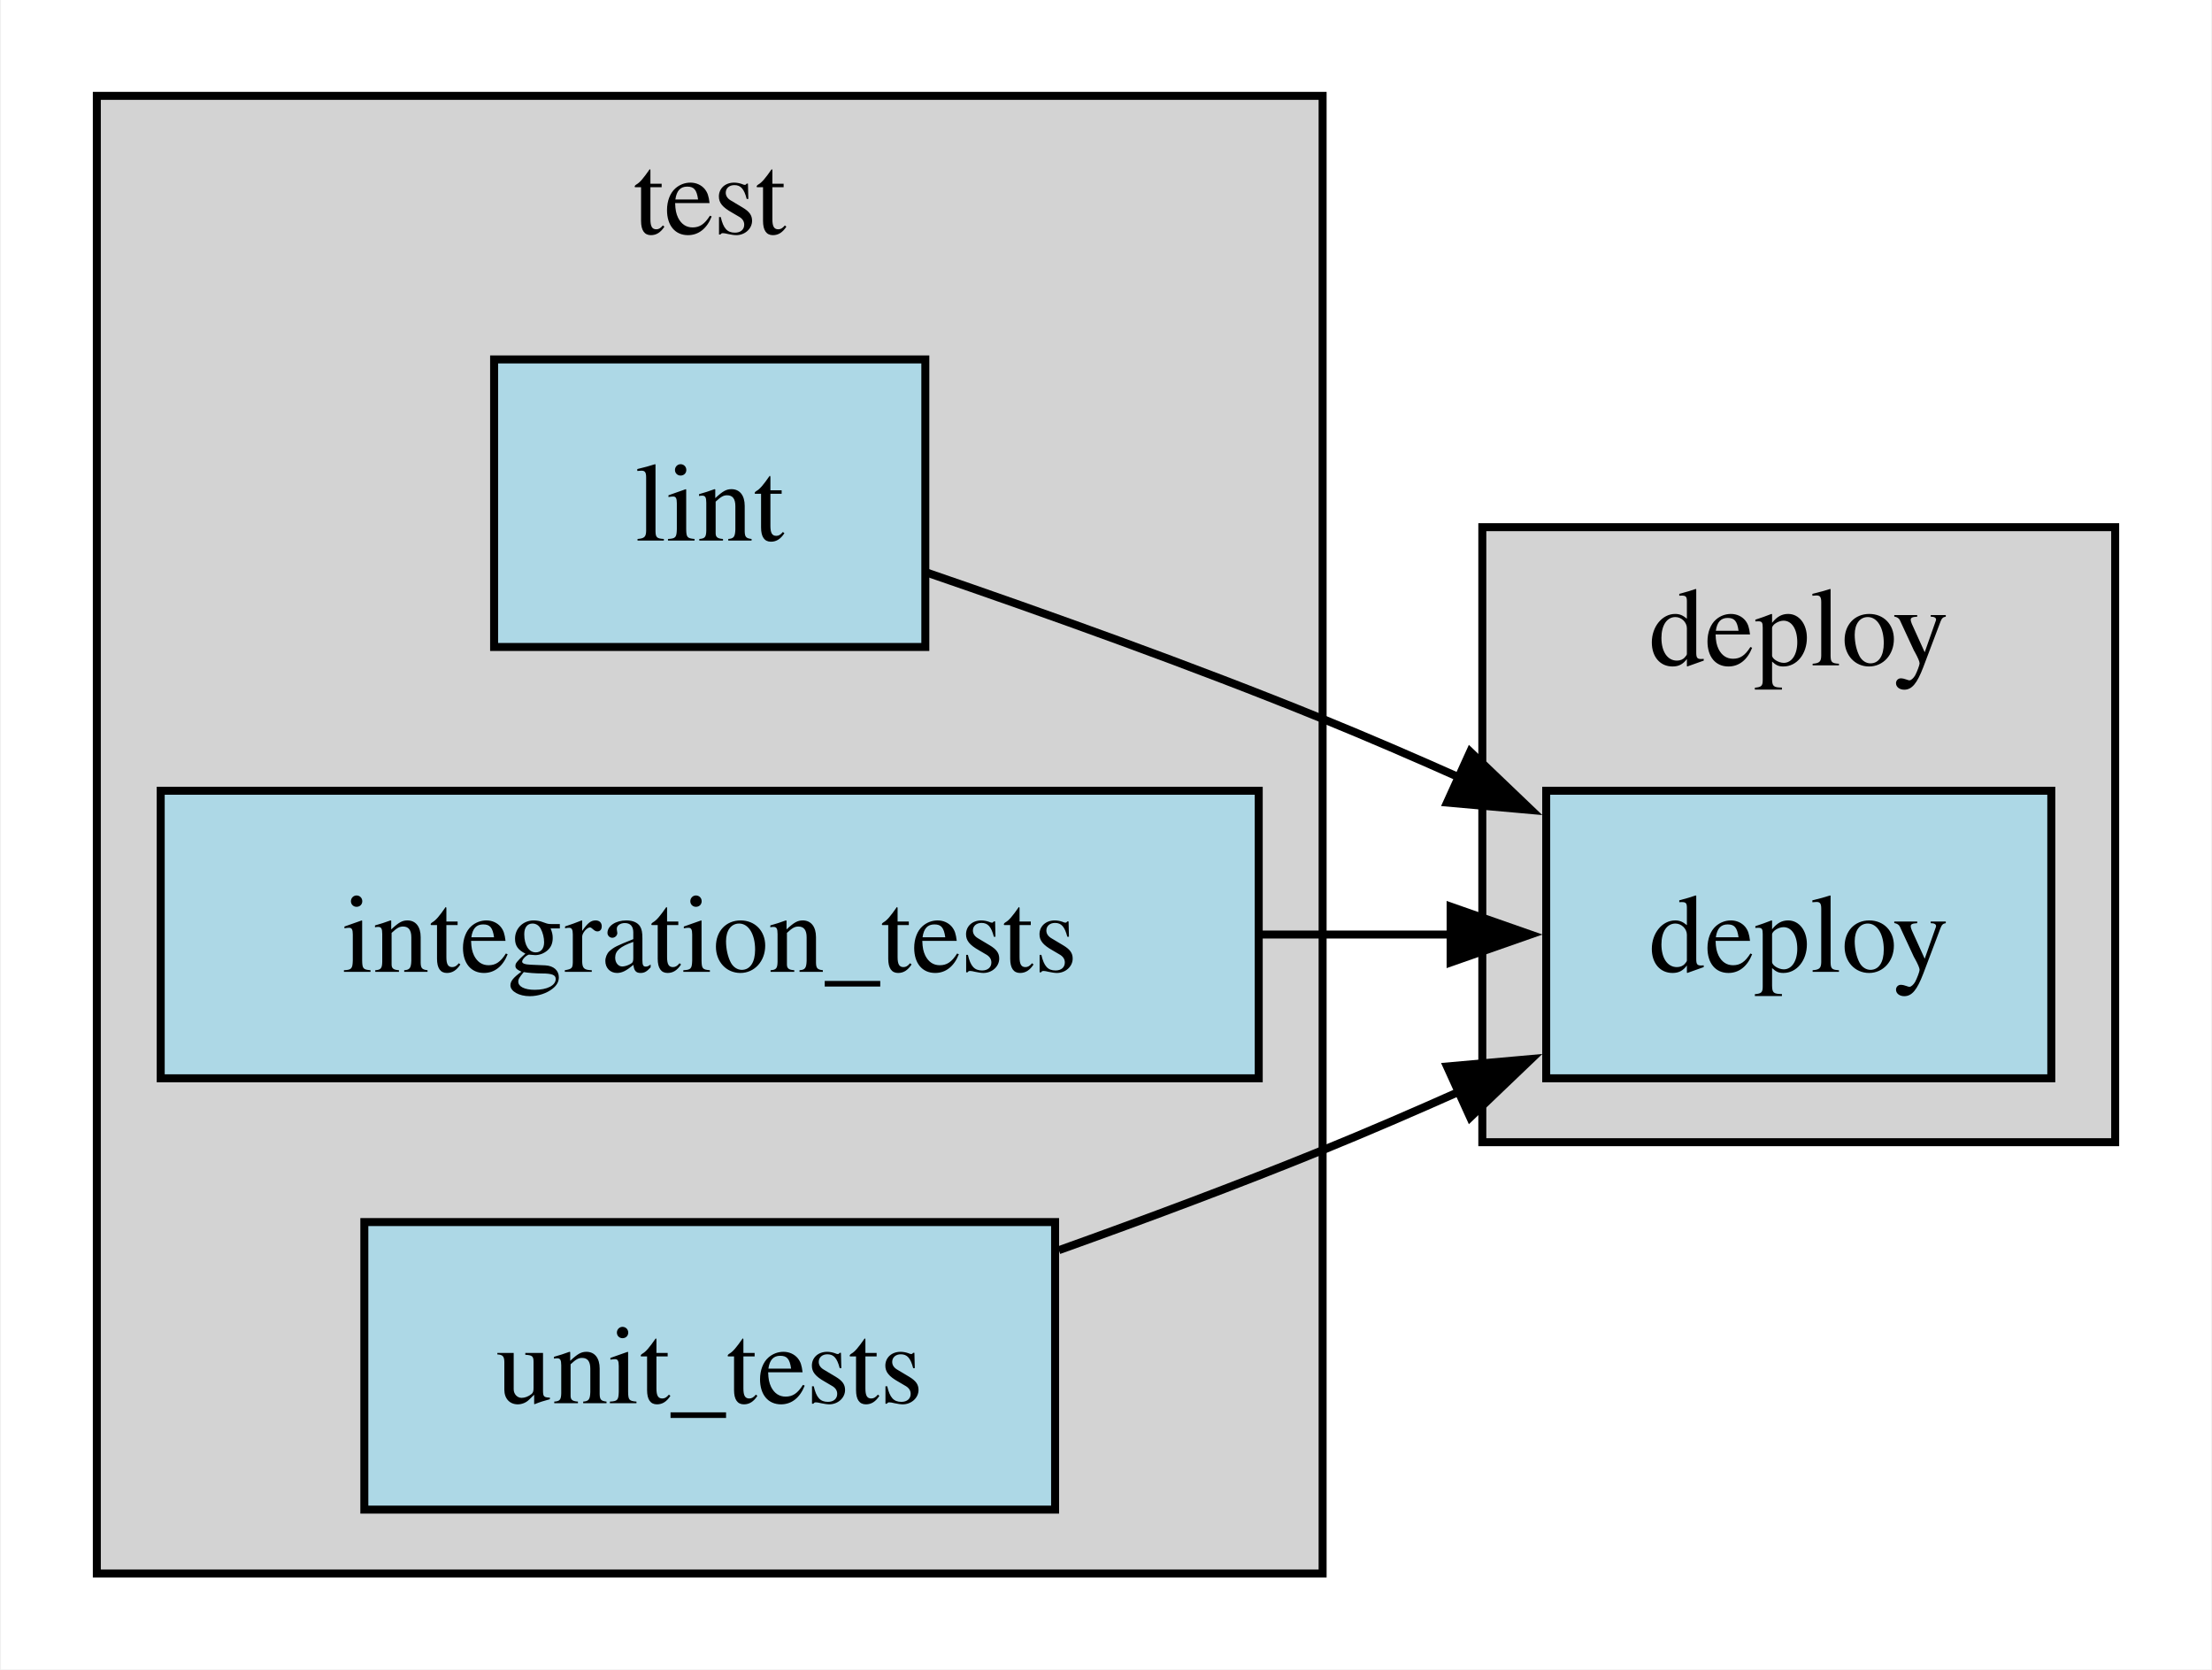
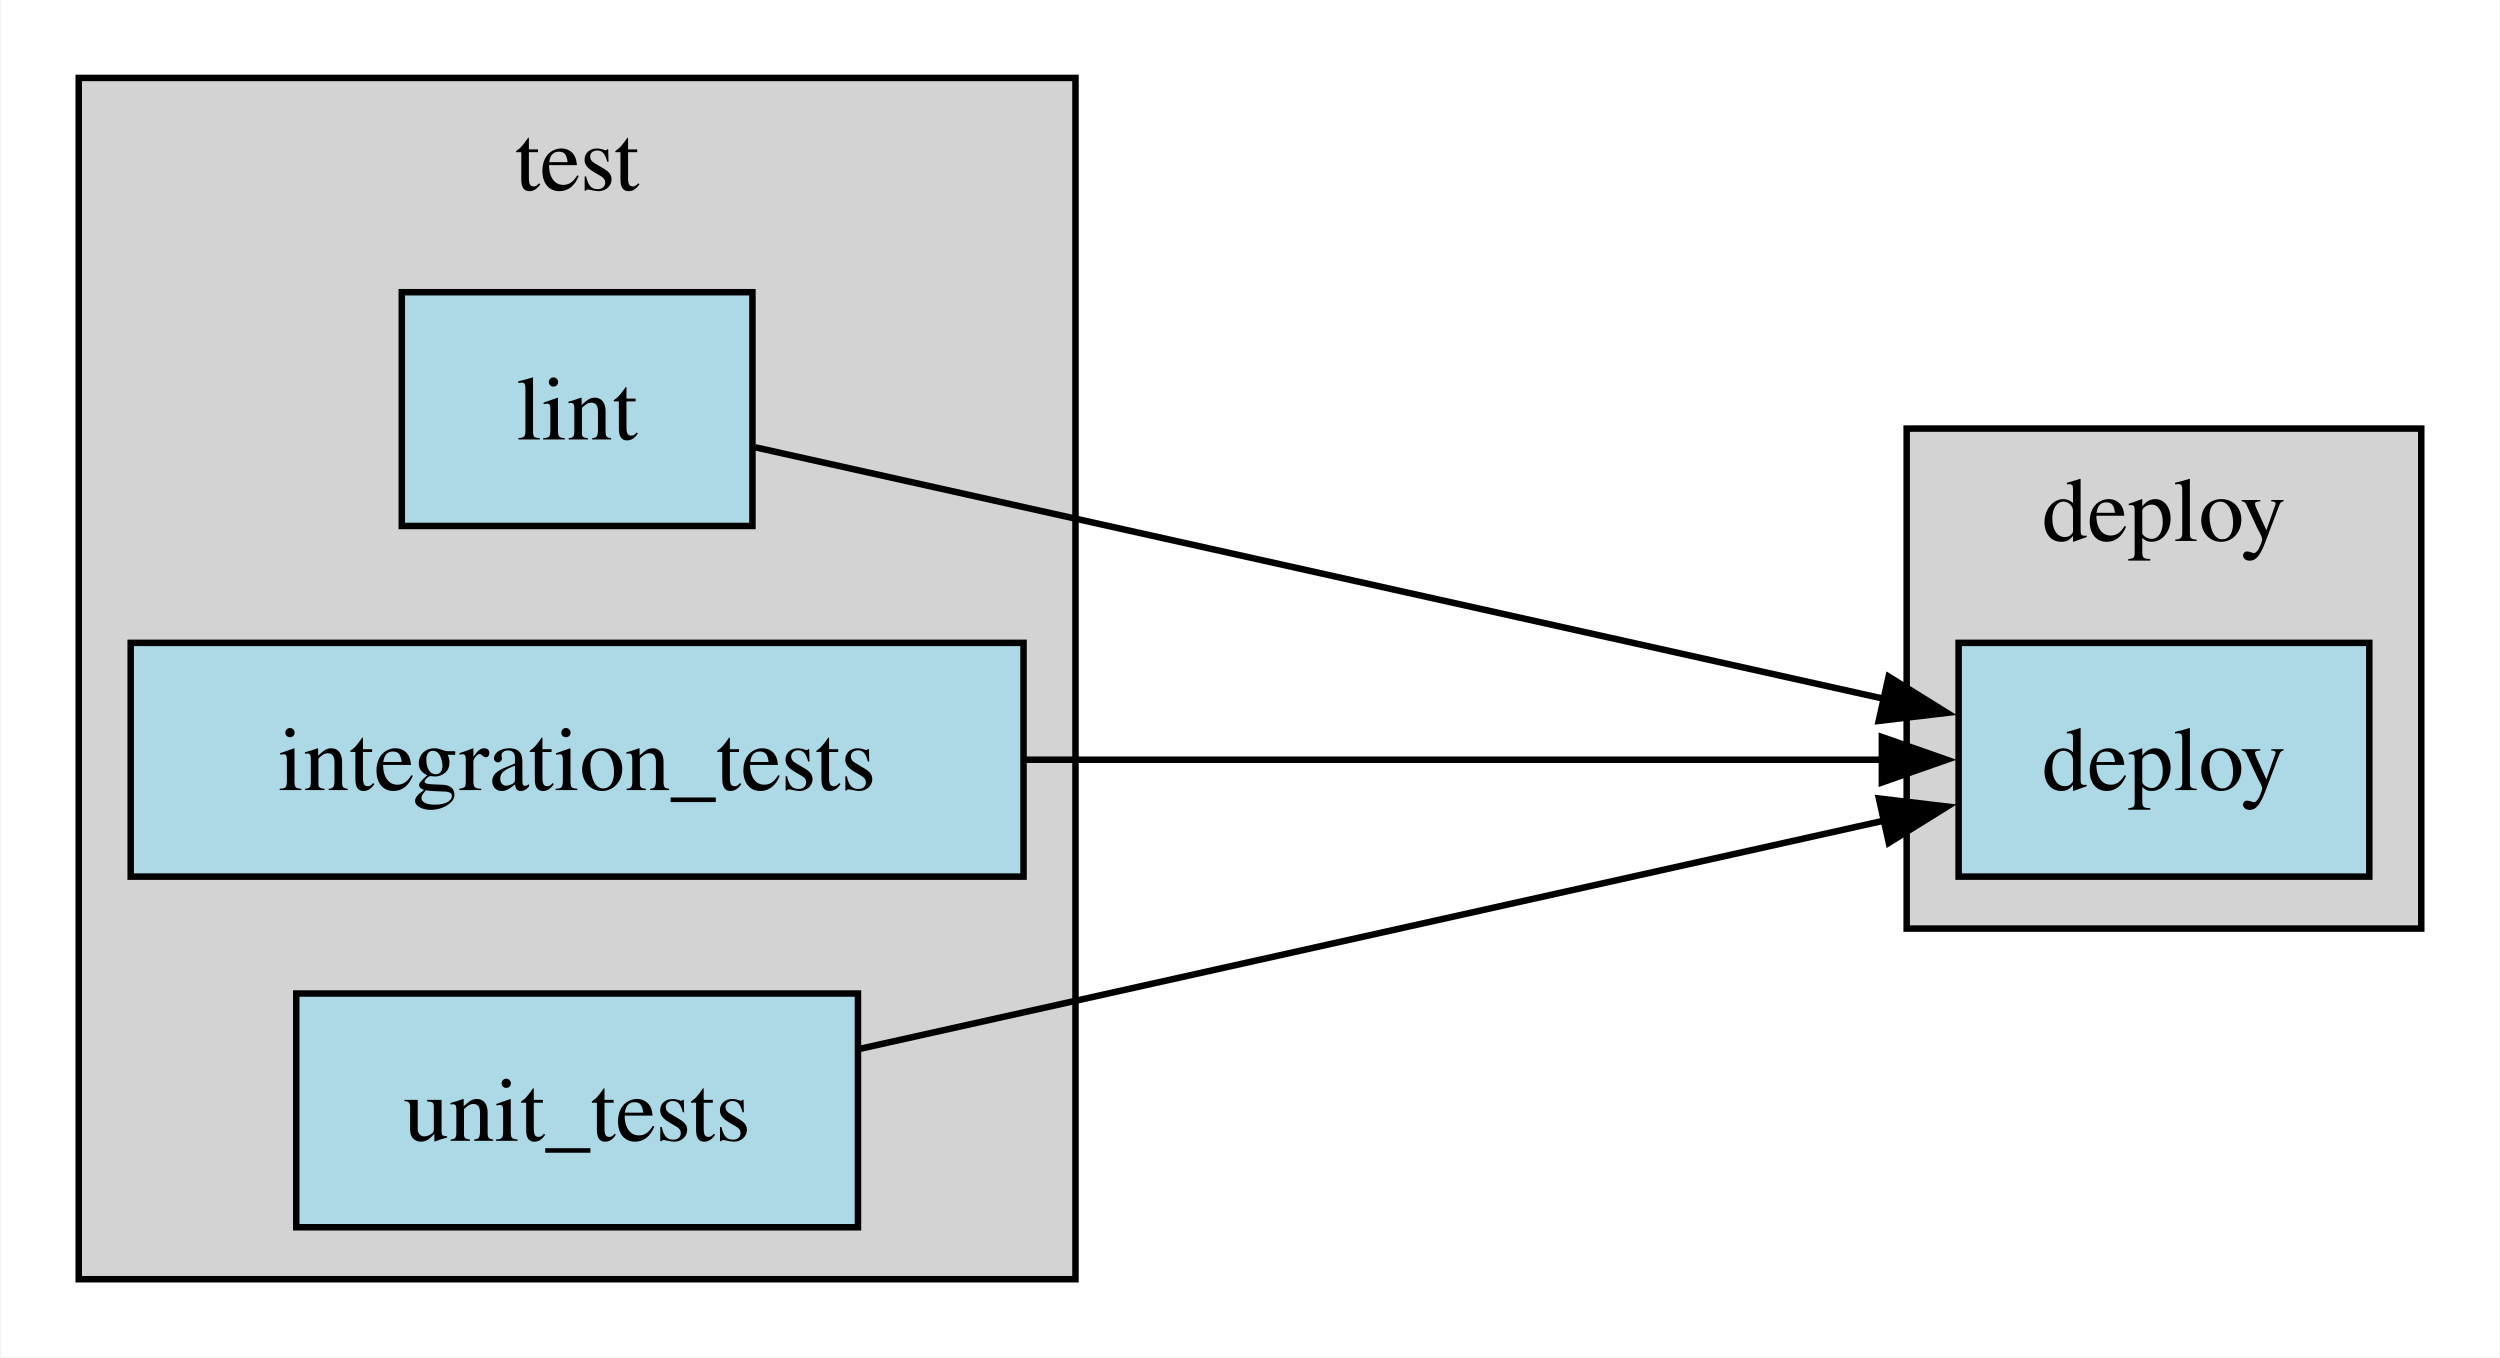
- <svg xmlns="http://www.w3.org/2000/svg" width="277pt" height="209pt" viewBox="0.00 0.00 276.75 209.00">
+ <svg xmlns="http://www.w3.org/2000/svg" xmlns:xlink="http://www.w3.org/1999/xlink" width="385pt" height="209pt" viewBox="0.00 0.00 384.75 209.00">
  <g id="graph0" class="graph" transform="scale(1 1) rotate(0) translate(4 205)">
-     <polygon fill="white" stroke="none" points="-4,4 -4,-205 272.75,-205 272.75,4 -4,4" />
+     <polygon fill="white" stroke="none" points="-4,4 -4,-205 380.75,-205 380.75,4 -4,4" />
    <g id="clust1" class="cluster">
      <polygon fill="lightgrey" stroke="black" points="8,-8 8,-193 161.5,-193 161.5,-8 8,-8" />
      <text text-anchor="middle" x="84.75" y="-175.7" font-family="Times,serif" font-size="14.00">test</text>
    </g>
    <g id="clust2" class="cluster">
-       <polygon fill="lightgrey" stroke="black" points="181.5,-62 181.5,-139 260.75,-139 260.75,-62 181.5,-62" />
-       <text text-anchor="middle" x="221.12" y="-121.7" font-family="Times,serif" font-size="14.00">deploy</text>
+       <polygon fill="lightgrey" stroke="black" points="289.5,-62 289.5,-139 368.75,-139 368.75,-62 289.5,-62" />
+       <text text-anchor="middle" x="329.12" y="-121.7" font-family="Times,serif" font-size="14.00">deploy</text>
    </g>
    <g id="node1" class="node">
-       <polygon fill="lightblue" stroke="black" points="128,-52 41.5,-52 41.5,-16 128,-16 128,-52" />
-       <text text-anchor="middle" x="84.75" y="-29.32" font-family="Times,serif" font-size="14.00">unit_tests</text>
+       <g id="a_node1">
+         <a xlink:title="---&#10;stage: test&#10;script:&#10;- echo &quot;Running unit tests...&quot;&#10;- sleep 2&#10;- echo &quot;Unit tests passed&quot;&#10;">
+           <polygon fill="lightblue" stroke="black" points="128,-52 41.5,-52 41.5,-16 128,-16 128,-52" />
+           <text text-anchor="middle" x="84.75" y="-29.32" font-family="Times,serif" font-size="14.00">unit_tests</text>
+         </a>
+       </g>
    </g>
    <g id="node4" class="node">
-       <polygon fill="lightblue" stroke="black" points="252.75,-106 189.5,-106 189.5,-70 252.75,-70 252.75,-106" />
-       <text text-anchor="middle" x="221.12" y="-83.33" font-family="Times,serif" font-size="14.00">deploy</text>
+       <g id="a_node4">
+         <a xlink:title="---&#10;stage: deploy&#10;script:&#10;- echo &quot;Deploying application...&quot;&#10;- sleep 2&#10;- echo &quot;Deployment complete&quot;&#10;">
+           <polygon fill="lightblue" stroke="black" points="360.75,-106 297.5,-106 297.5,-70 360.75,-70 360.75,-106" />
+           <text text-anchor="middle" x="329.12" y="-83.33" font-family="Times,serif" font-size="14.00">deploy</text>
+         </a>
+       </g>
    </g>
    <g id="edge1" class="edge">
-       <path fill="none" stroke="black" d="M128.47,-48.48C139.32,-52.36 150.9,-56.68 161.5,-61 167.14,-63.3 173.03,-65.84 178.81,-68.42" />
-       <polygon fill="black" stroke="black" points="177.08,-71.48 187.64,-72.42 179.98,-65.1 177.08,-71.48" />
+       <path fill="none" stroke="black" d="M128.25,-43.47C172.61,-53.35 241.77,-68.76 286,-78.62" />
+       <polygon fill="black" stroke="black" points="285.23,-82.03 295.75,-80.79 286.75,-75.2 285.23,-82.03" />
    </g>
    <g id="node2" class="node">
-       <polygon fill="lightblue" stroke="black" points="153.5,-106 16,-106 16,-70 153.5,-70 153.5,-106" />
-       <text text-anchor="middle" x="84.75" y="-83.33" font-family="Times,serif" font-size="14.00">integration_tests</text>
+       <g id="a_node2">
+         <a xlink:title="---&#10;stage: test&#10;script:&#10;- echo &quot;Running integration tests...&quot;&#10;- sleep 3&#10;- echo &quot;Integration tests passed&quot;&#10;">
+           <polygon fill="lightblue" stroke="black" points="153.5,-106 16,-106 16,-70 153.5,-70 153.5,-106" />
+           <text text-anchor="middle" x="84.75" y="-83.33" font-family="Times,serif" font-size="14.00">integration_tests</text>
+         </a>
+       </g>
    </g>
    <g id="edge2" class="edge">
-       <path fill="none" stroke="black" d="M153.72,-88C161.84,-88 169.94,-88 177.56,-88" />
-       <polygon fill="black" stroke="black" points="177.53,-91.5 187.53,-88 177.53,-84.5 177.53,-91.5" />
+       <path fill="none" stroke="black" d="M153.91,-88C196.36,-88 249.63,-88 286.01,-88" />
+       <polygon fill="black" stroke="black" points="285.68,-91.5 295.68,-88 285.68,-84.5 285.68,-91.5" />
    </g>
    <g id="node3" class="node">
-       <polygon fill="lightblue" stroke="black" points="111.75,-160 57.75,-160 57.75,-124 111.75,-124 111.75,-160" />
-       <text text-anchor="middle" x="84.75" y="-137.32" font-family="Times,serif" font-size="14.00">lint</text>
+       <g id="a_node3">
+         <a xlink:title="---&#10;stage: test&#10;script:&#10;- echo &quot;Running linter...&quot;&#10;- sleep 1&#10;- echo &quot;Linting passed&quot;&#10;">
+           <polygon fill="lightblue" stroke="black" points="111.75,-160 57.75,-160 57.75,-124 111.75,-124 111.75,-160" />
+           <text text-anchor="middle" x="84.75" y="-137.32" font-family="Times,serif" font-size="14.00">lint</text>
+         </a>
+       </g>
    </g>
    <g id="edge3" class="edge">
-       <path fill="none" stroke="black" d="M111.91,-133.32C126.6,-128.28 145.21,-121.64 161.5,-115 167.14,-112.7 173.03,-110.16 178.81,-107.58" />
-       <polygon fill="black" stroke="black" points="179.98,-110.9 187.64,-103.58 177.08,-104.52 179.98,-110.9" />
+       <path fill="none" stroke="black" d="M112.15,-136.12C154.04,-126.79 236.09,-108.5 286.12,-97.36" />
+       <polygon fill="black" stroke="black" points="286.72,-100.81 295.72,-95.22 285.2,-93.98 286.72,-100.81" />
    </g>
  </g>
</svg>
